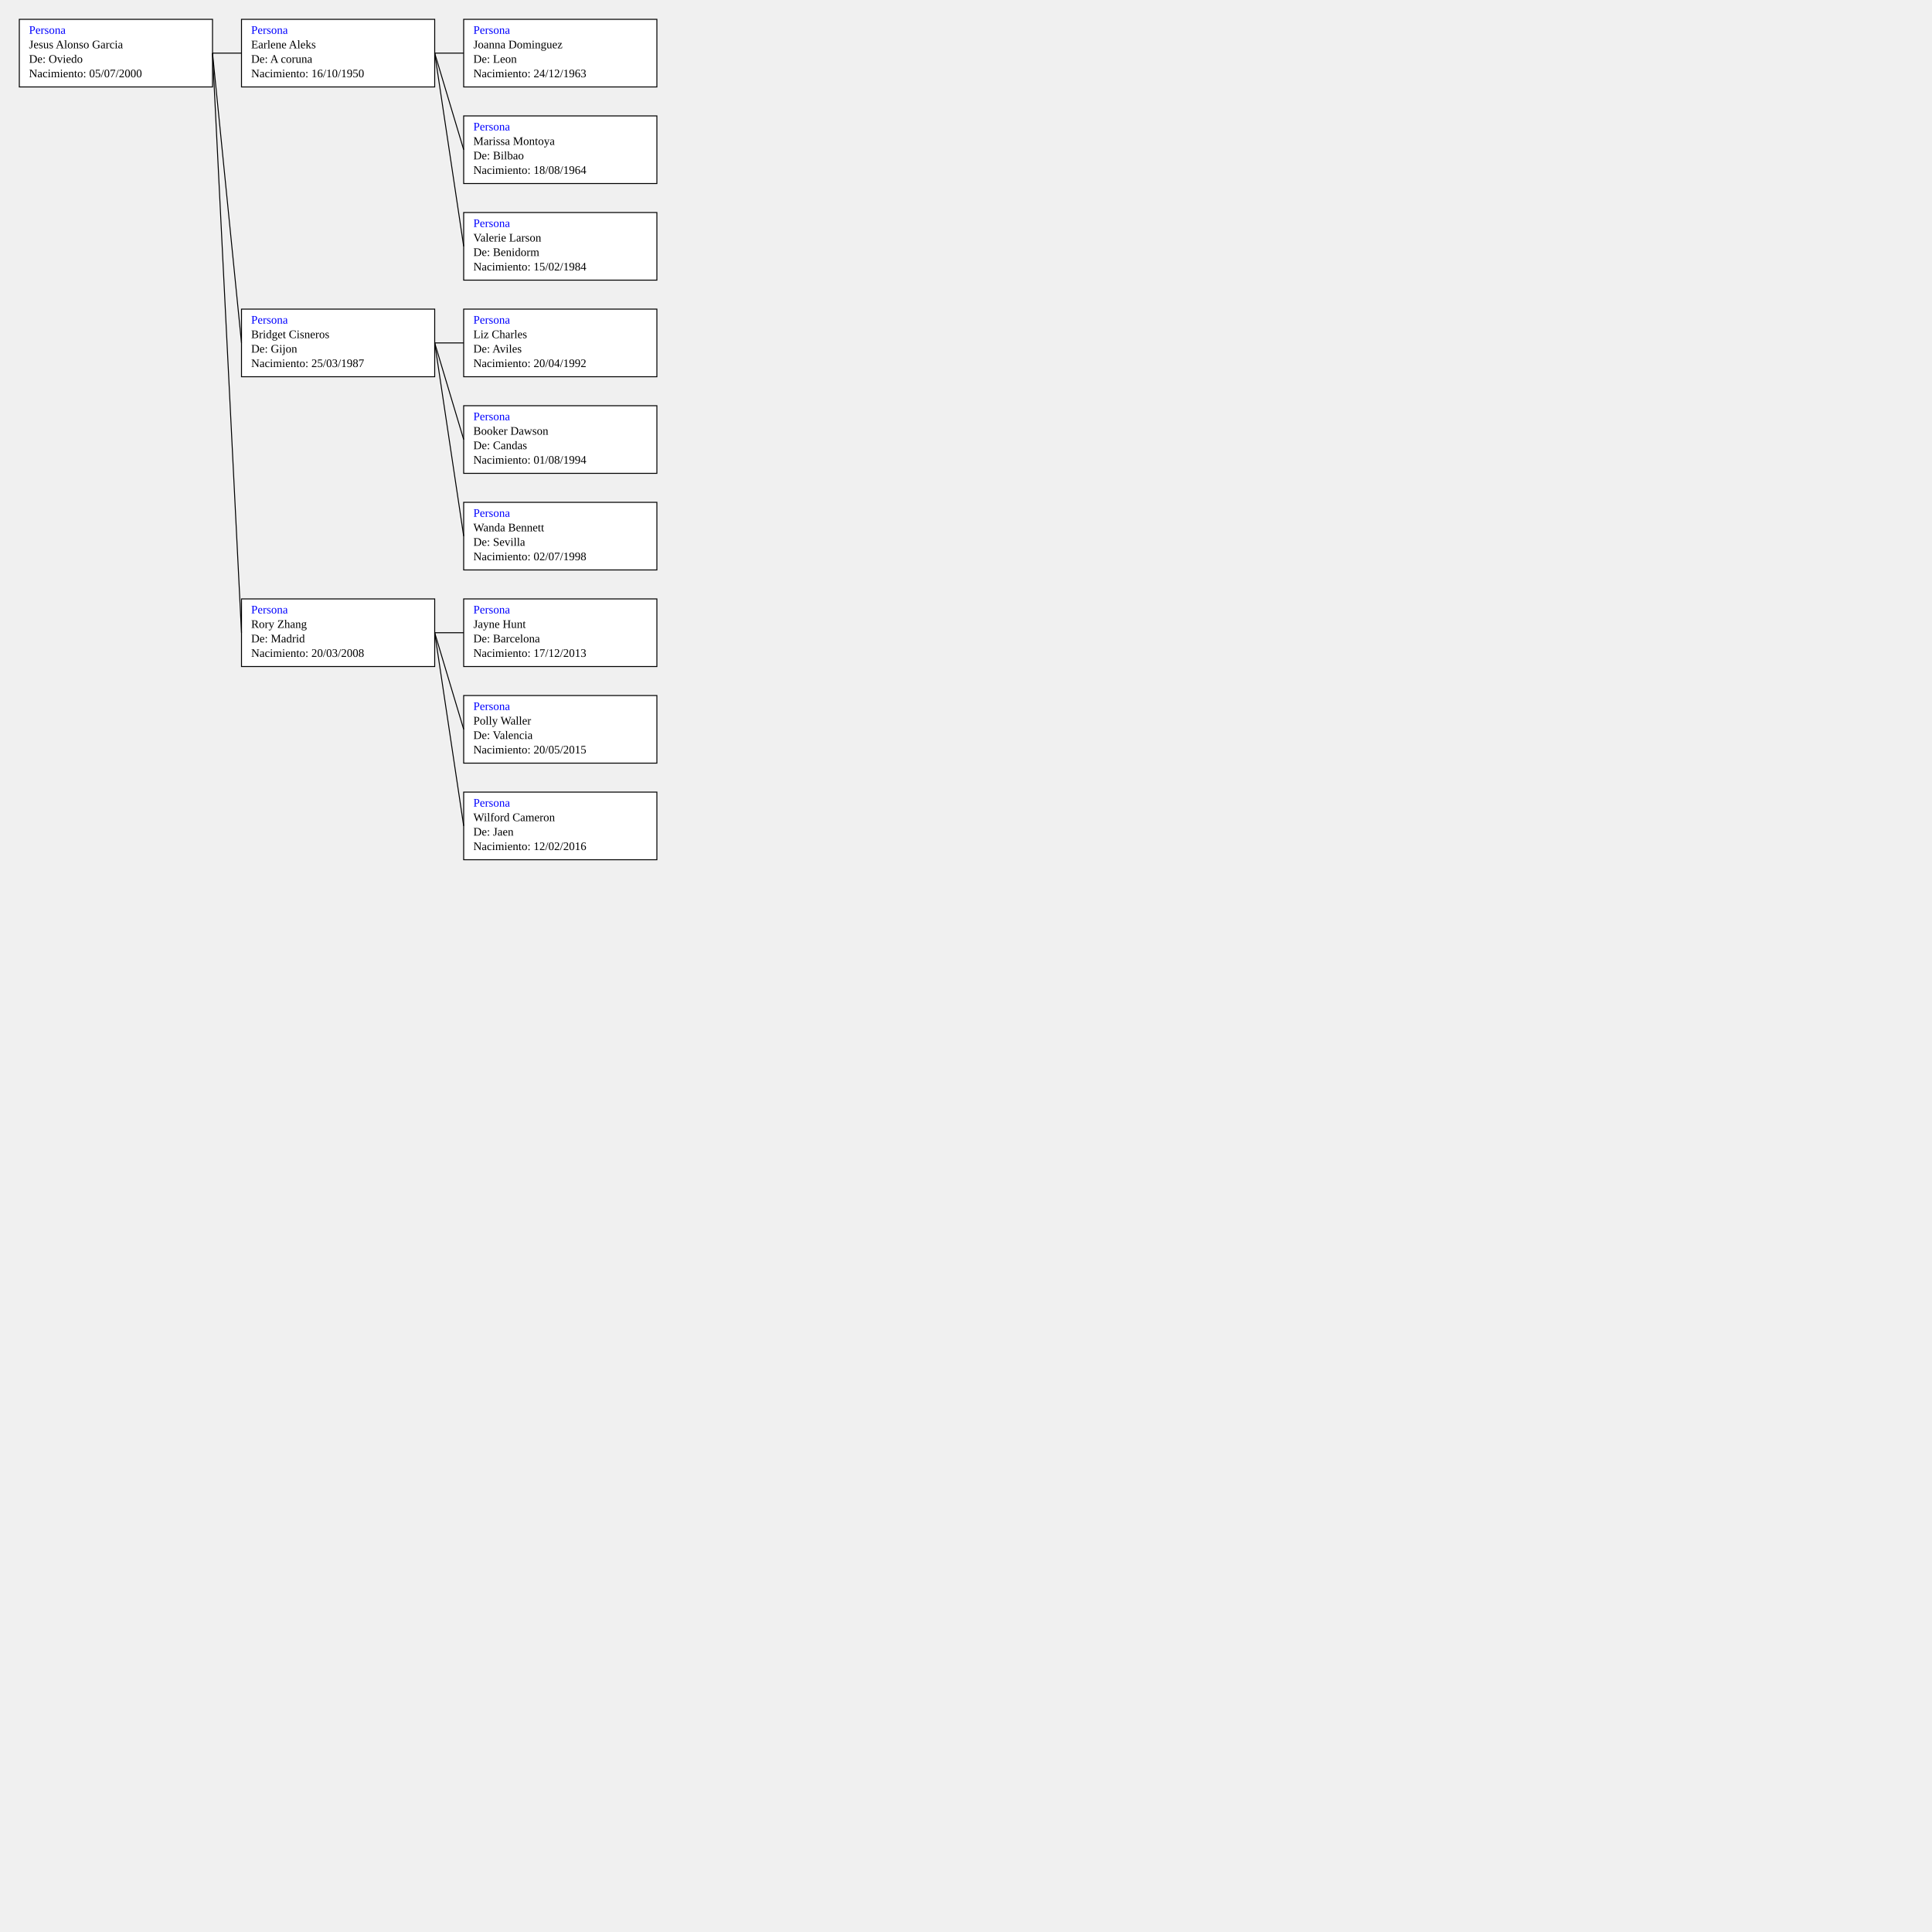
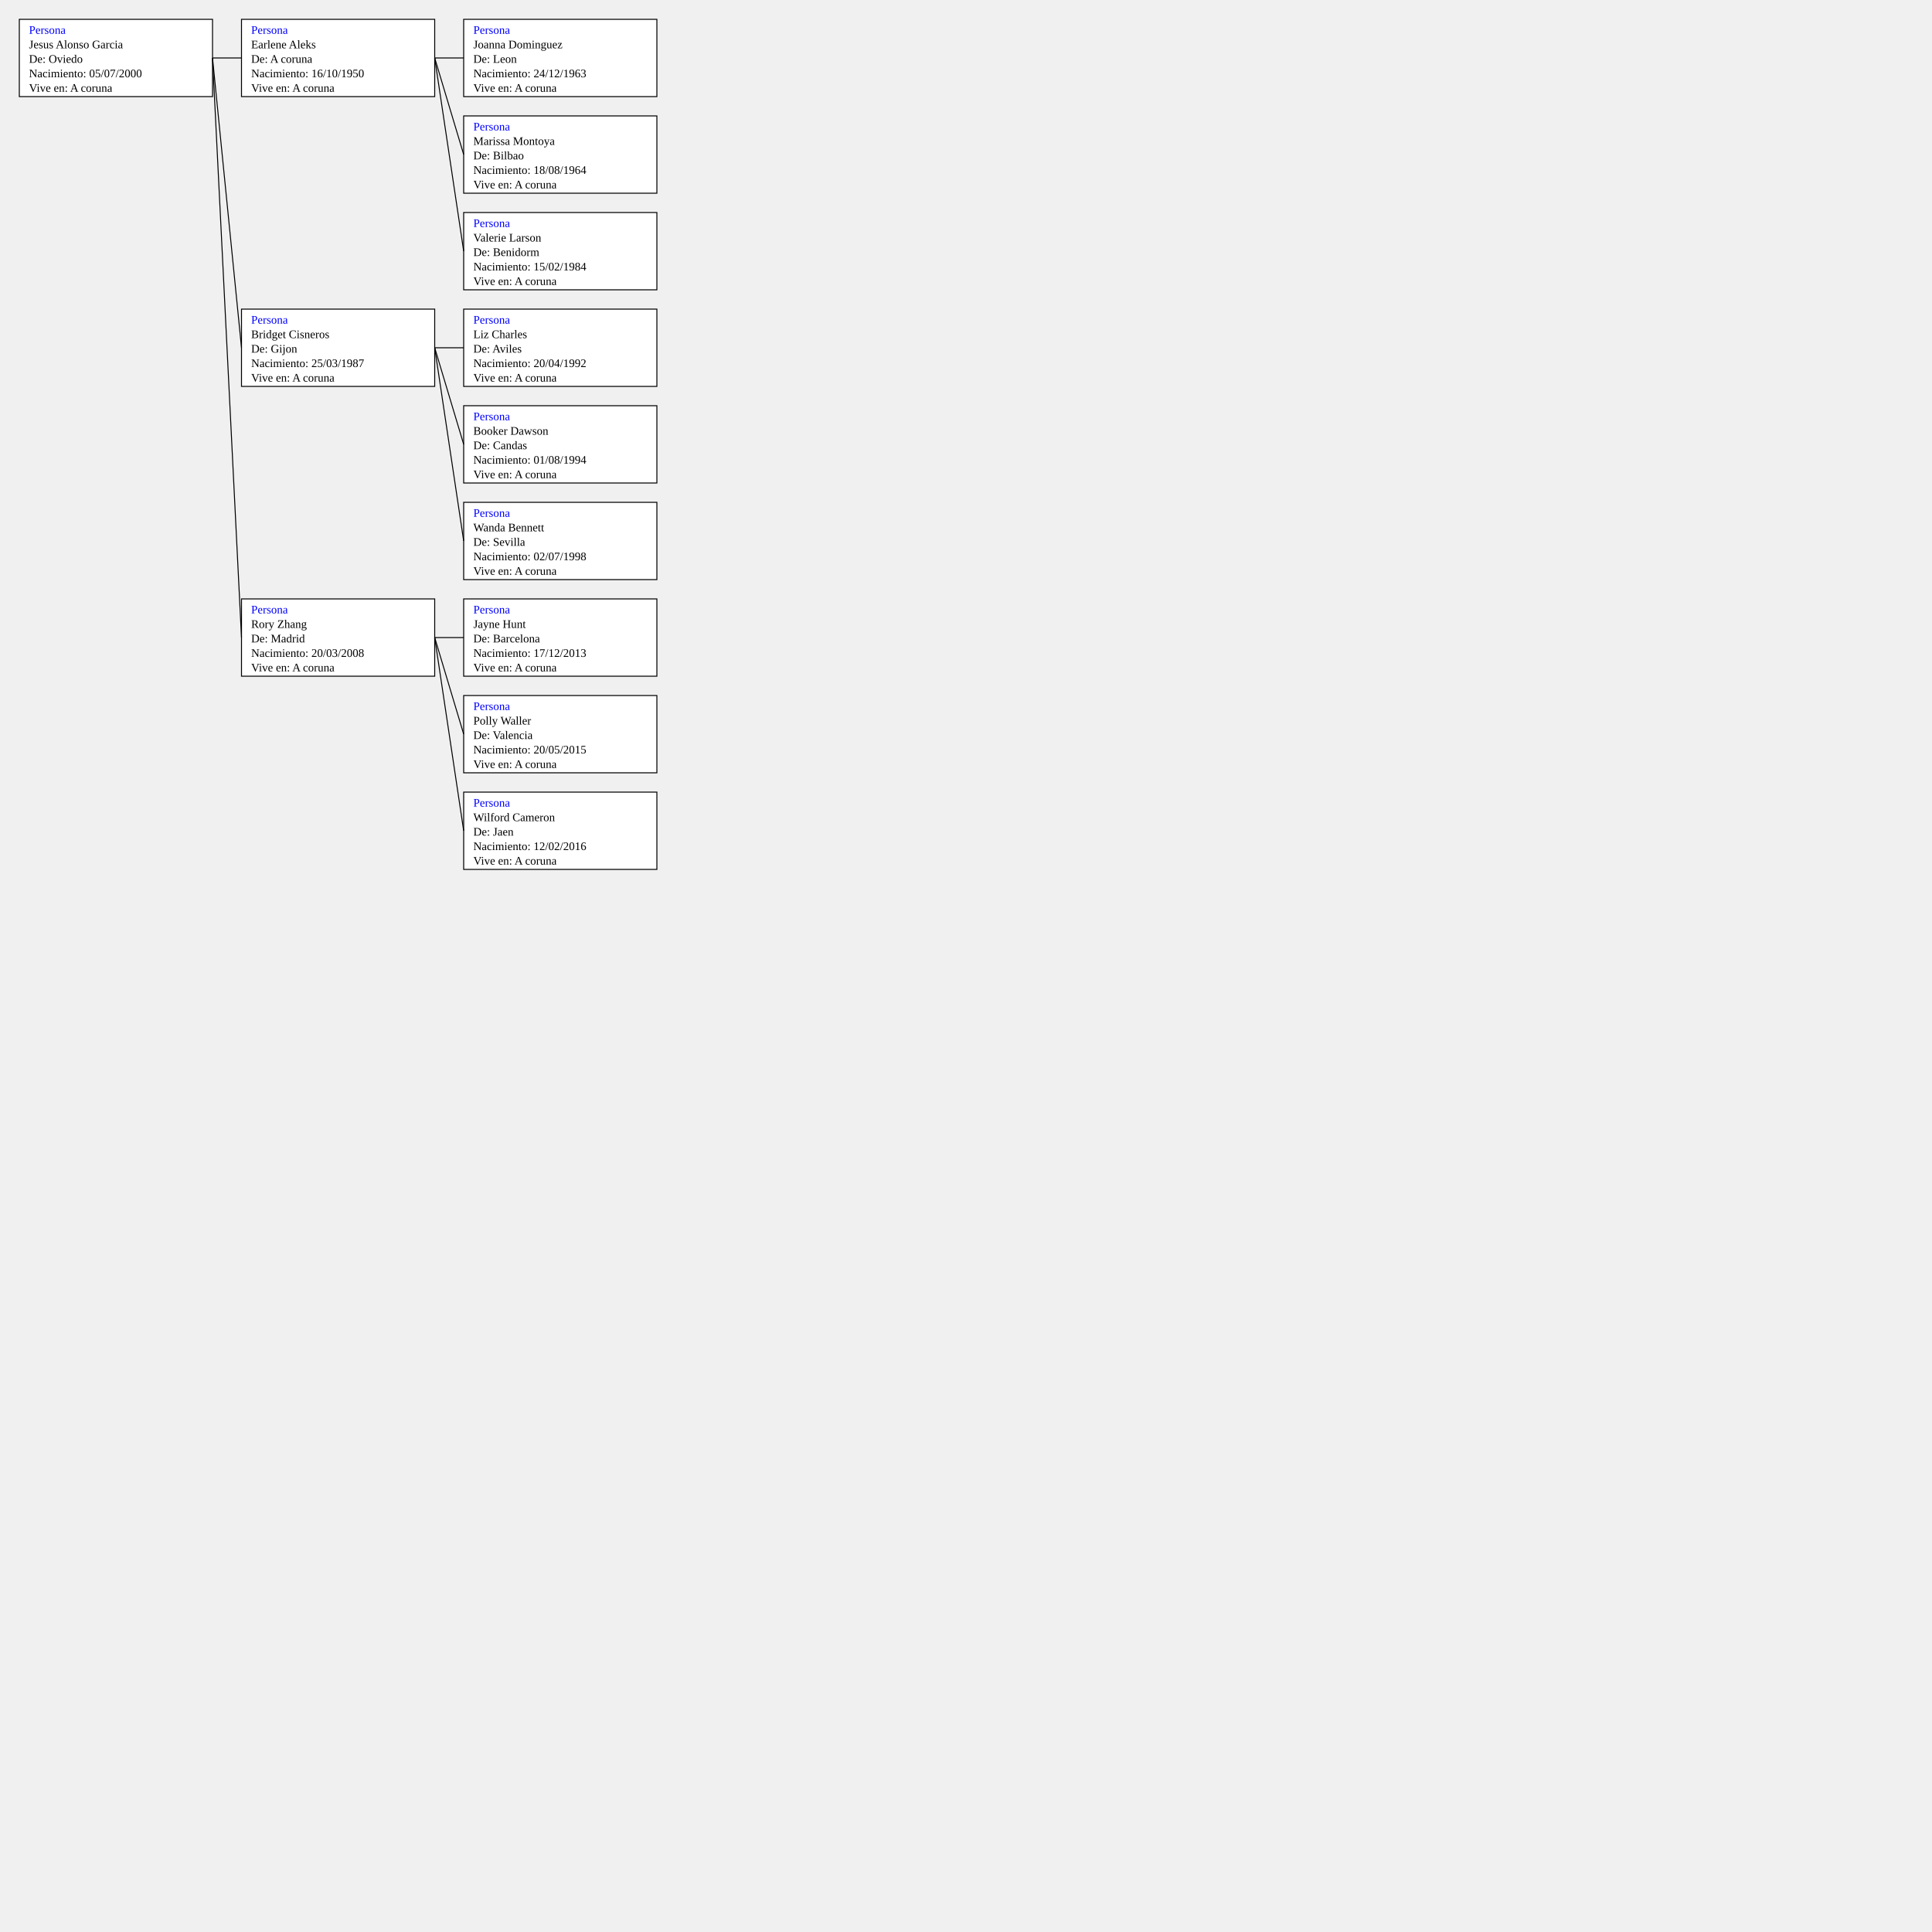
<svg xmlns="http://www.w3.org/2000/svg" width="2000" height="2000" style="overflow:visible" version="1.1">
-   <rect x="20" y="20" width="200" height="70" style="fill:white; stroke:black;stroke-width:1" />
+   <rect x="20" y="20" width="200" height="80" style="fill:white; stroke:black;stroke-width:1" />
  <text x="30" y="35" style="fill:blue">Persona</text>
  <text x="30" y="50" style="fill:black">Jesus Alonso Garcia</text>
  <text x="30" y="65" style="fill:black">De: Oviedo</text>
  <text x="30" y="80" style="fill:black">Nacimiento: 05/07/2000</text>
-   <rect x="250" y="20" width="200" height="70" style="fill:white; stroke:black;stroke-width:1" />
+   <text x="30" y="95" style="fill:black">Vive en: A coruna</text>
+   <rect x="250" y="20" width="200" height="80" style="fill:white; stroke:black;stroke-width:1" />
  <text x="260" y="35" style="fill:blue">Persona</text>
  <text x="260" y="50" style="fill:black">Earlene Aleks</text>
  <text x="260" y="65" style="fill:black">De: A coruna</text>
  <text x="260" y="80" style="fill:black">Nacimiento: 16/10/1950</text>
-   <rect x="480" y="20" width="200" height="70" style="fill:white; stroke:black;stroke-width:1" />
+   <text x="260" y="95" style="fill:black">Vive en: A coruna</text>
+   <rect x="480" y="20" width="200" height="80" style="fill:white; stroke:black;stroke-width:1" />
  <text x="490" y="35" style="fill:blue">Persona</text>
  <text x="490" y="50" style="fill:black">Joanna Dominguez</text>
  <text x="490" y="65" style="fill:black">De: Leon</text>
  <text x="490" y="80" style="fill:black">Nacimiento: 24/12/1963</text>
-   <line x1="450" y1="55.0" x2="480" y2="55.0" style="fill:transparent;stroke:black" />
-   <rect x="480" y="120" width="200" height="70" style="fill:white; stroke:black;stroke-width:1" />
+   <text x="490" y="95" style="fill:black">Vive en: A coruna</text>
+   <line x1="450" y1="60.0" x2="480" y2="60.0" style="fill:transparent;stroke:black" />
+   <rect x="480" y="120" width="200" height="80" style="fill:white; stroke:black;stroke-width:1" />
  <text x="490" y="135" style="fill:blue">Persona</text>
  <text x="490" y="150" style="fill:black">Marissa Montoya</text>
  <text x="490" y="165" style="fill:black">De: Bilbao</text>
  <text x="490" y="180" style="fill:black">Nacimiento: 18/08/1964</text>
-   <line x1="450" y1="55.0" x2="480" y2="155.0" style="fill:transparent;stroke:black" />
-   <rect x="480" y="220" width="200" height="70" style="fill:white; stroke:black;stroke-width:1" />
+   <text x="490" y="195" style="fill:black">Vive en: A coruna</text>
+   <line x1="450" y1="60.0" x2="480" y2="160.0" style="fill:transparent;stroke:black" />
+   <rect x="480" y="220" width="200" height="80" style="fill:white; stroke:black;stroke-width:1" />
  <text x="490" y="235" style="fill:blue">Persona</text>
  <text x="490" y="250" style="fill:black">Valerie Larson</text>
  <text x="490" y="265" style="fill:black">De: Benidorm</text>
  <text x="490" y="280" style="fill:black">Nacimiento: 15/02/1984</text>
-   <line x1="450" y1="55.0" x2="480" y2="255.0" style="fill:transparent;stroke:black" />
-   <line x1="220" y1="55.0" x2="250" y2="55.0" style="fill:transparent;stroke:black" />
-   <rect x="250" y="320" width="200" height="70" style="fill:white; stroke:black;stroke-width:1" />
+   <text x="490" y="295" style="fill:black">Vive en: A coruna</text>
+   <line x1="450" y1="60.0" x2="480" y2="260.0" style="fill:transparent;stroke:black" />
+   <line x1="220" y1="60.0" x2="250" y2="60.0" style="fill:transparent;stroke:black" />
+   <rect x="250" y="320" width="200" height="80" style="fill:white; stroke:black;stroke-width:1" />
  <text x="260" y="335" style="fill:blue">Persona</text>
  <text x="260" y="350" style="fill:black">Bridget Cisneros</text>
  <text x="260" y="365" style="fill:black">De: Gijon</text>
  <text x="260" y="380" style="fill:black">Nacimiento: 25/03/1987</text>
-   <rect x="480" y="320" width="200" height="70" style="fill:white; stroke:black;stroke-width:1" />
+   <text x="260" y="395" style="fill:black">Vive en: A coruna</text>
+   <rect x="480" y="320" width="200" height="80" style="fill:white; stroke:black;stroke-width:1" />
  <text x="490" y="335" style="fill:blue">Persona</text>
  <text x="490" y="350" style="fill:black">Liz Charles</text>
  <text x="490" y="365" style="fill:black">De: Aviles</text>
  <text x="490" y="380" style="fill:black">Nacimiento: 20/04/1992</text>
-   <line x1="450" y1="355.0" x2="480" y2="355.0" style="fill:transparent;stroke:black" />
-   <rect x="480" y="420" width="200" height="70" style="fill:white; stroke:black;stroke-width:1" />
+   <text x="490" y="395" style="fill:black">Vive en: A coruna</text>
+   <line x1="450" y1="360.0" x2="480" y2="360.0" style="fill:transparent;stroke:black" />
+   <rect x="480" y="420" width="200" height="80" style="fill:white; stroke:black;stroke-width:1" />
  <text x="490" y="435" style="fill:blue">Persona</text>
  <text x="490" y="450" style="fill:black">Booker Dawson</text>
  <text x="490" y="465" style="fill:black">De: Candas</text>
  <text x="490" y="480" style="fill:black">Nacimiento: 01/08/1994</text>
-   <line x1="450" y1="355.0" x2="480" y2="455.0" style="fill:transparent;stroke:black" />
-   <rect x="480" y="520" width="200" height="70" style="fill:white; stroke:black;stroke-width:1" />
+   <text x="490" y="495" style="fill:black">Vive en: A coruna</text>
+   <line x1="450" y1="360.0" x2="480" y2="460.0" style="fill:transparent;stroke:black" />
+   <rect x="480" y="520" width="200" height="80" style="fill:white; stroke:black;stroke-width:1" />
  <text x="490" y="535" style="fill:blue">Persona</text>
  <text x="490" y="550" style="fill:black">Wanda Bennett</text>
  <text x="490" y="565" style="fill:black">De: Sevilla</text>
  <text x="490" y="580" style="fill:black">Nacimiento: 02/07/1998</text>
-   <line x1="450" y1="355.0" x2="480" y2="555.0" style="fill:transparent;stroke:black" />
-   <line x1="220" y1="55.0" x2="250" y2="355.0" style="fill:transparent;stroke:black" />
-   <rect x="250" y="620" width="200" height="70" style="fill:white; stroke:black;stroke-width:1" />
+   <text x="490" y="595" style="fill:black">Vive en: A coruna</text>
+   <line x1="450" y1="360.0" x2="480" y2="560.0" style="fill:transparent;stroke:black" />
+   <line x1="220" y1="60.0" x2="250" y2="360.0" style="fill:transparent;stroke:black" />
+   <rect x="250" y="620" width="200" height="80" style="fill:white; stroke:black;stroke-width:1" />
  <text x="260" y="635" style="fill:blue">Persona</text>
  <text x="260" y="650" style="fill:black">Rory Zhang</text>
  <text x="260" y="665" style="fill:black">De: Madrid</text>
  <text x="260" y="680" style="fill:black">Nacimiento: 20/03/2008</text>
-   <rect x="480" y="620" width="200" height="70" style="fill:white; stroke:black;stroke-width:1" />
+   <text x="260" y="695" style="fill:black">Vive en: A coruna</text>
+   <rect x="480" y="620" width="200" height="80" style="fill:white; stroke:black;stroke-width:1" />
  <text x="490" y="635" style="fill:blue">Persona</text>
  <text x="490" y="650" style="fill:black">Jayne Hunt</text>
  <text x="490" y="665" style="fill:black">De: Barcelona</text>
  <text x="490" y="680" style="fill:black">Nacimiento: 17/12/2013</text>
-   <line x1="450" y1="655.0" x2="480" y2="655.0" style="fill:transparent;stroke:black" />
-   <rect x="480" y="720" width="200" height="70" style="fill:white; stroke:black;stroke-width:1" />
+   <text x="490" y="695" style="fill:black">Vive en: A coruna</text>
+   <line x1="450" y1="660.0" x2="480" y2="660.0" style="fill:transparent;stroke:black" />
+   <rect x="480" y="720" width="200" height="80" style="fill:white; stroke:black;stroke-width:1" />
  <text x="490" y="735" style="fill:blue">Persona</text>
  <text x="490" y="750" style="fill:black">Polly Waller</text>
  <text x="490" y="765" style="fill:black">De: Valencia</text>
  <text x="490" y="780" style="fill:black">Nacimiento: 20/05/2015</text>
-   <line x1="450" y1="655.0" x2="480" y2="755.0" style="fill:transparent;stroke:black" />
-   <rect x="480" y="820" width="200" height="70" style="fill:white; stroke:black;stroke-width:1" />
+   <text x="490" y="795" style="fill:black">Vive en: A coruna</text>
+   <line x1="450" y1="660.0" x2="480" y2="760.0" style="fill:transparent;stroke:black" />
+   <rect x="480" y="820" width="200" height="80" style="fill:white; stroke:black;stroke-width:1" />
  <text x="490" y="835" style="fill:blue">Persona</text>
  <text x="490" y="850" style="fill:black">Wilford Cameron</text>
  <text x="490" y="865" style="fill:black">De: Jaen</text>
  <text x="490" y="880" style="fill:black">Nacimiento: 12/02/2016</text>
-   <line x1="450" y1="655.0" x2="480" y2="855.0" style="fill:transparent;stroke:black" />
-   <line x1="220" y1="55.0" x2="250" y2="655.0" style="fill:transparent;stroke:black" />
+   <text x="490" y="895" style="fill:black">Vive en: A coruna</text>
+   <line x1="450" y1="660.0" x2="480" y2="860.0" style="fill:transparent;stroke:black" />
+   <line x1="220" y1="60.0" x2="250" y2="660.0" style="fill:transparent;stroke:black" />
</svg>
